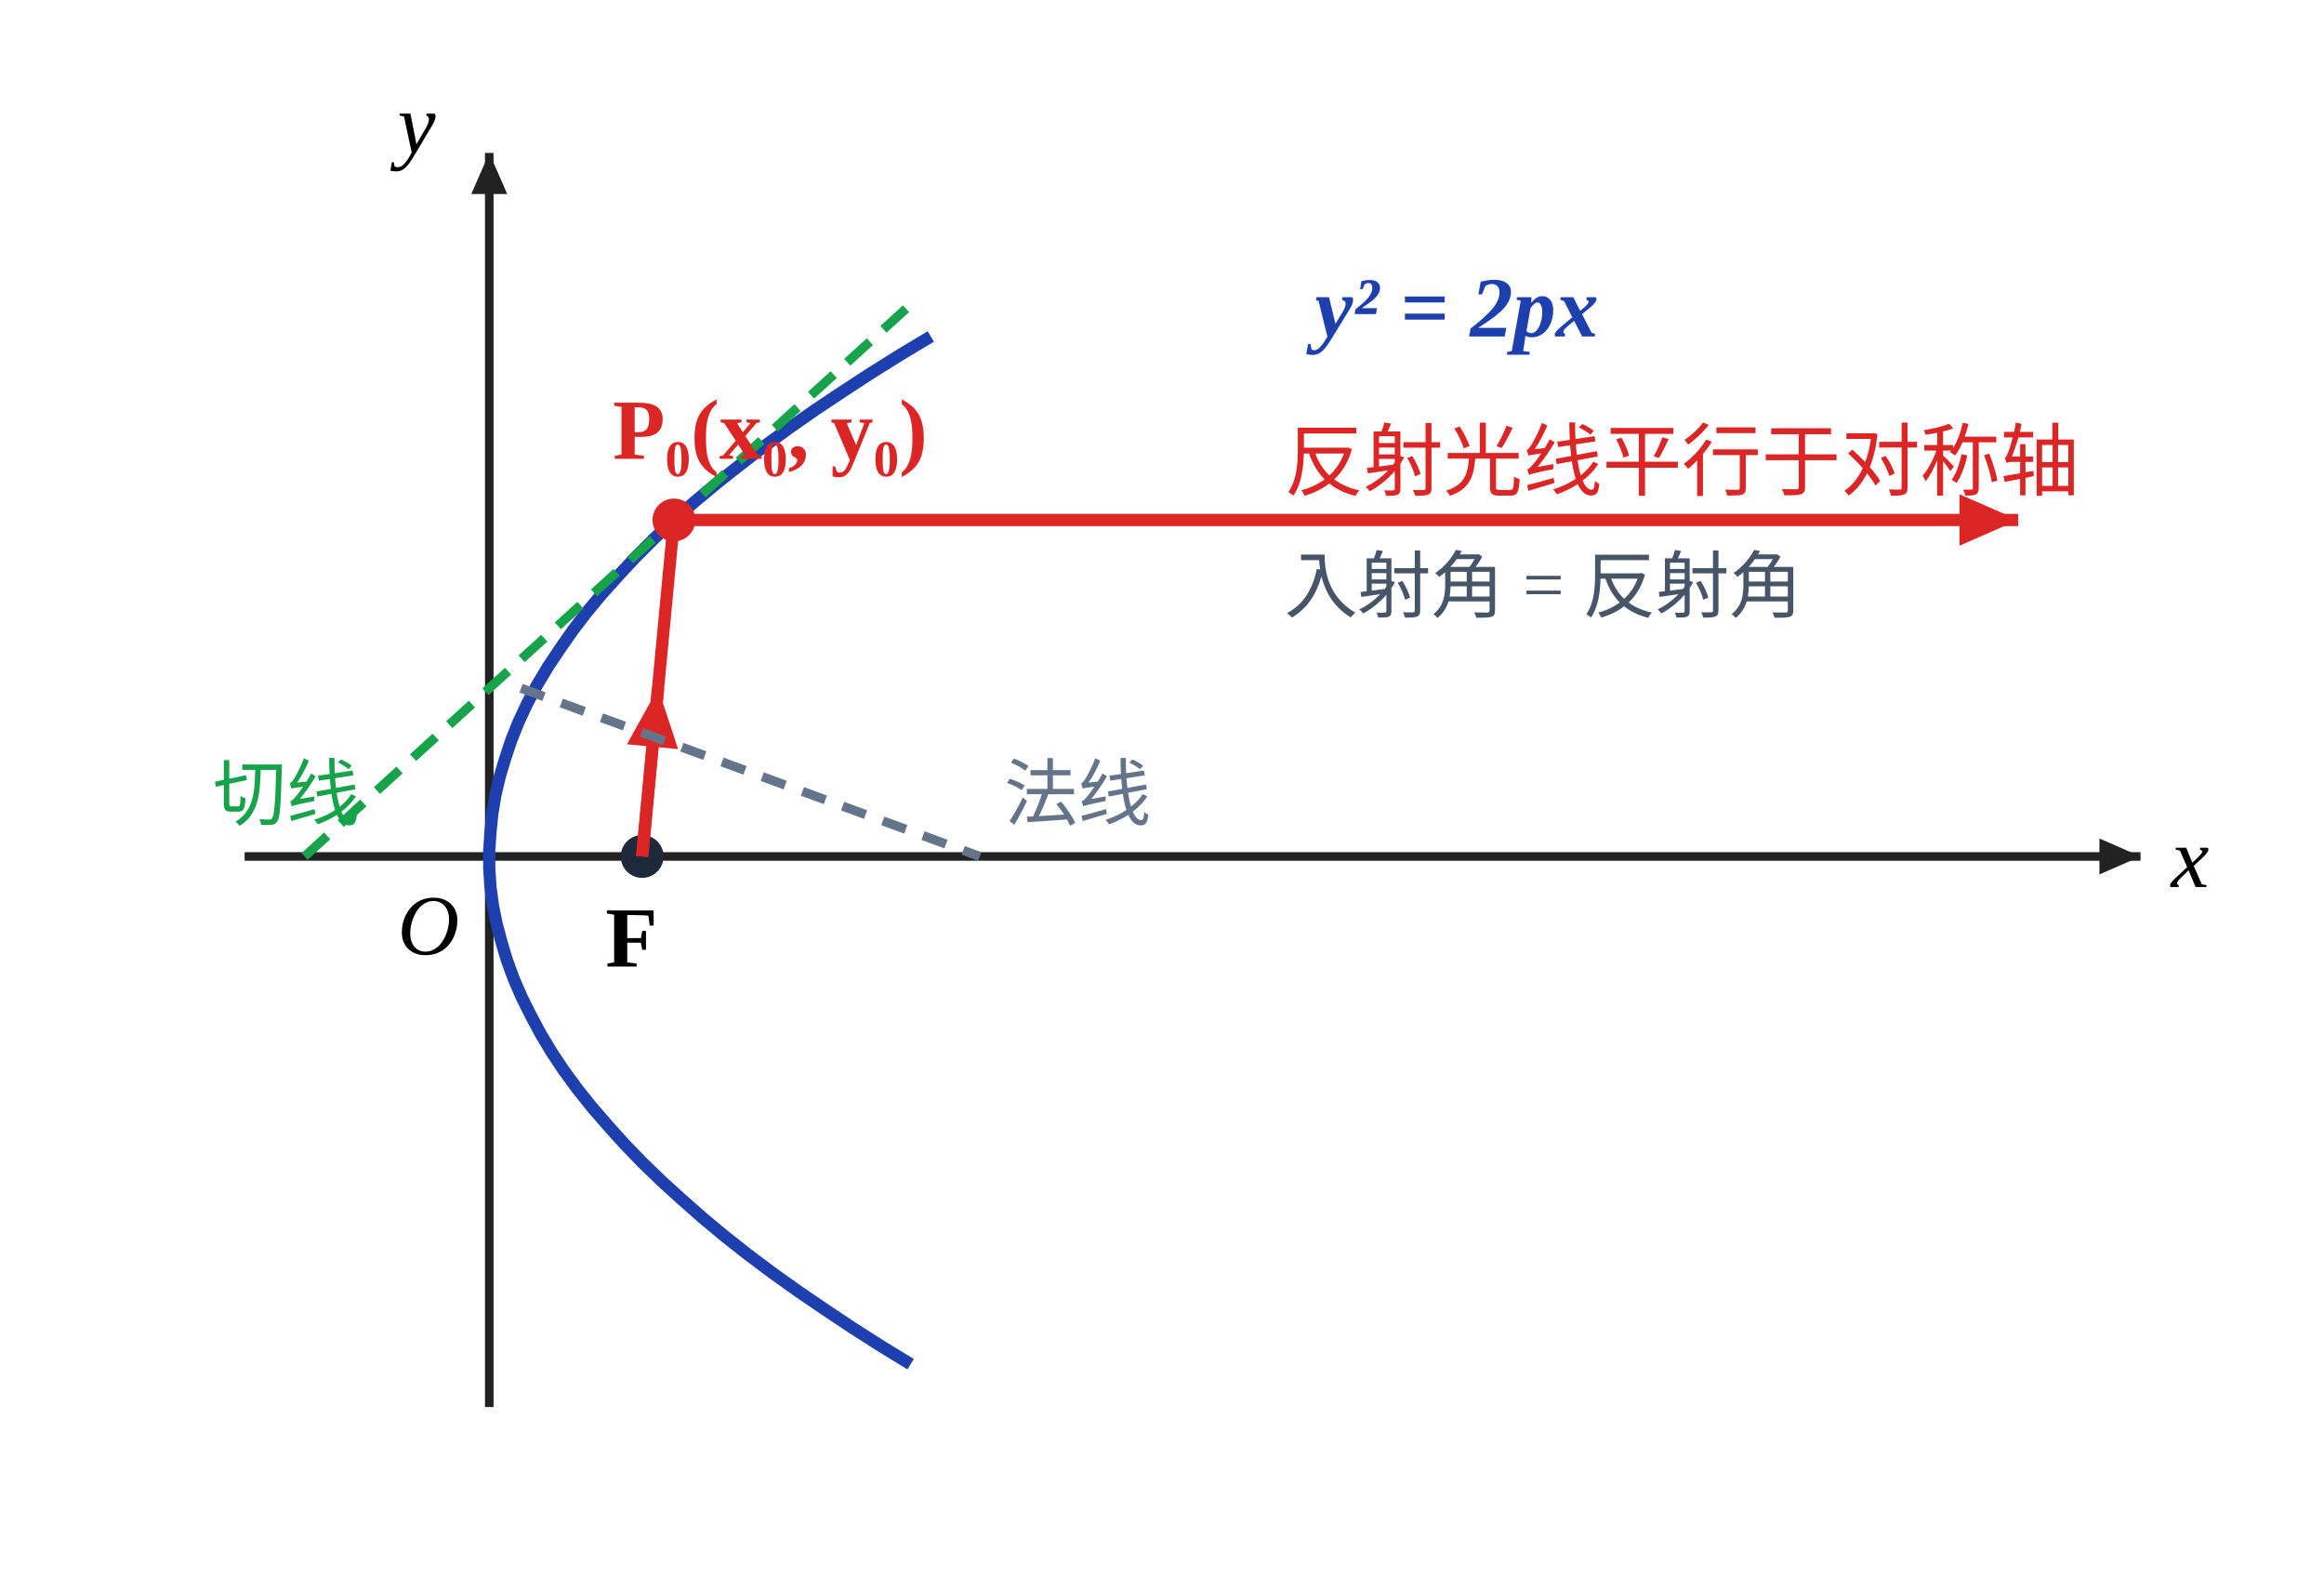
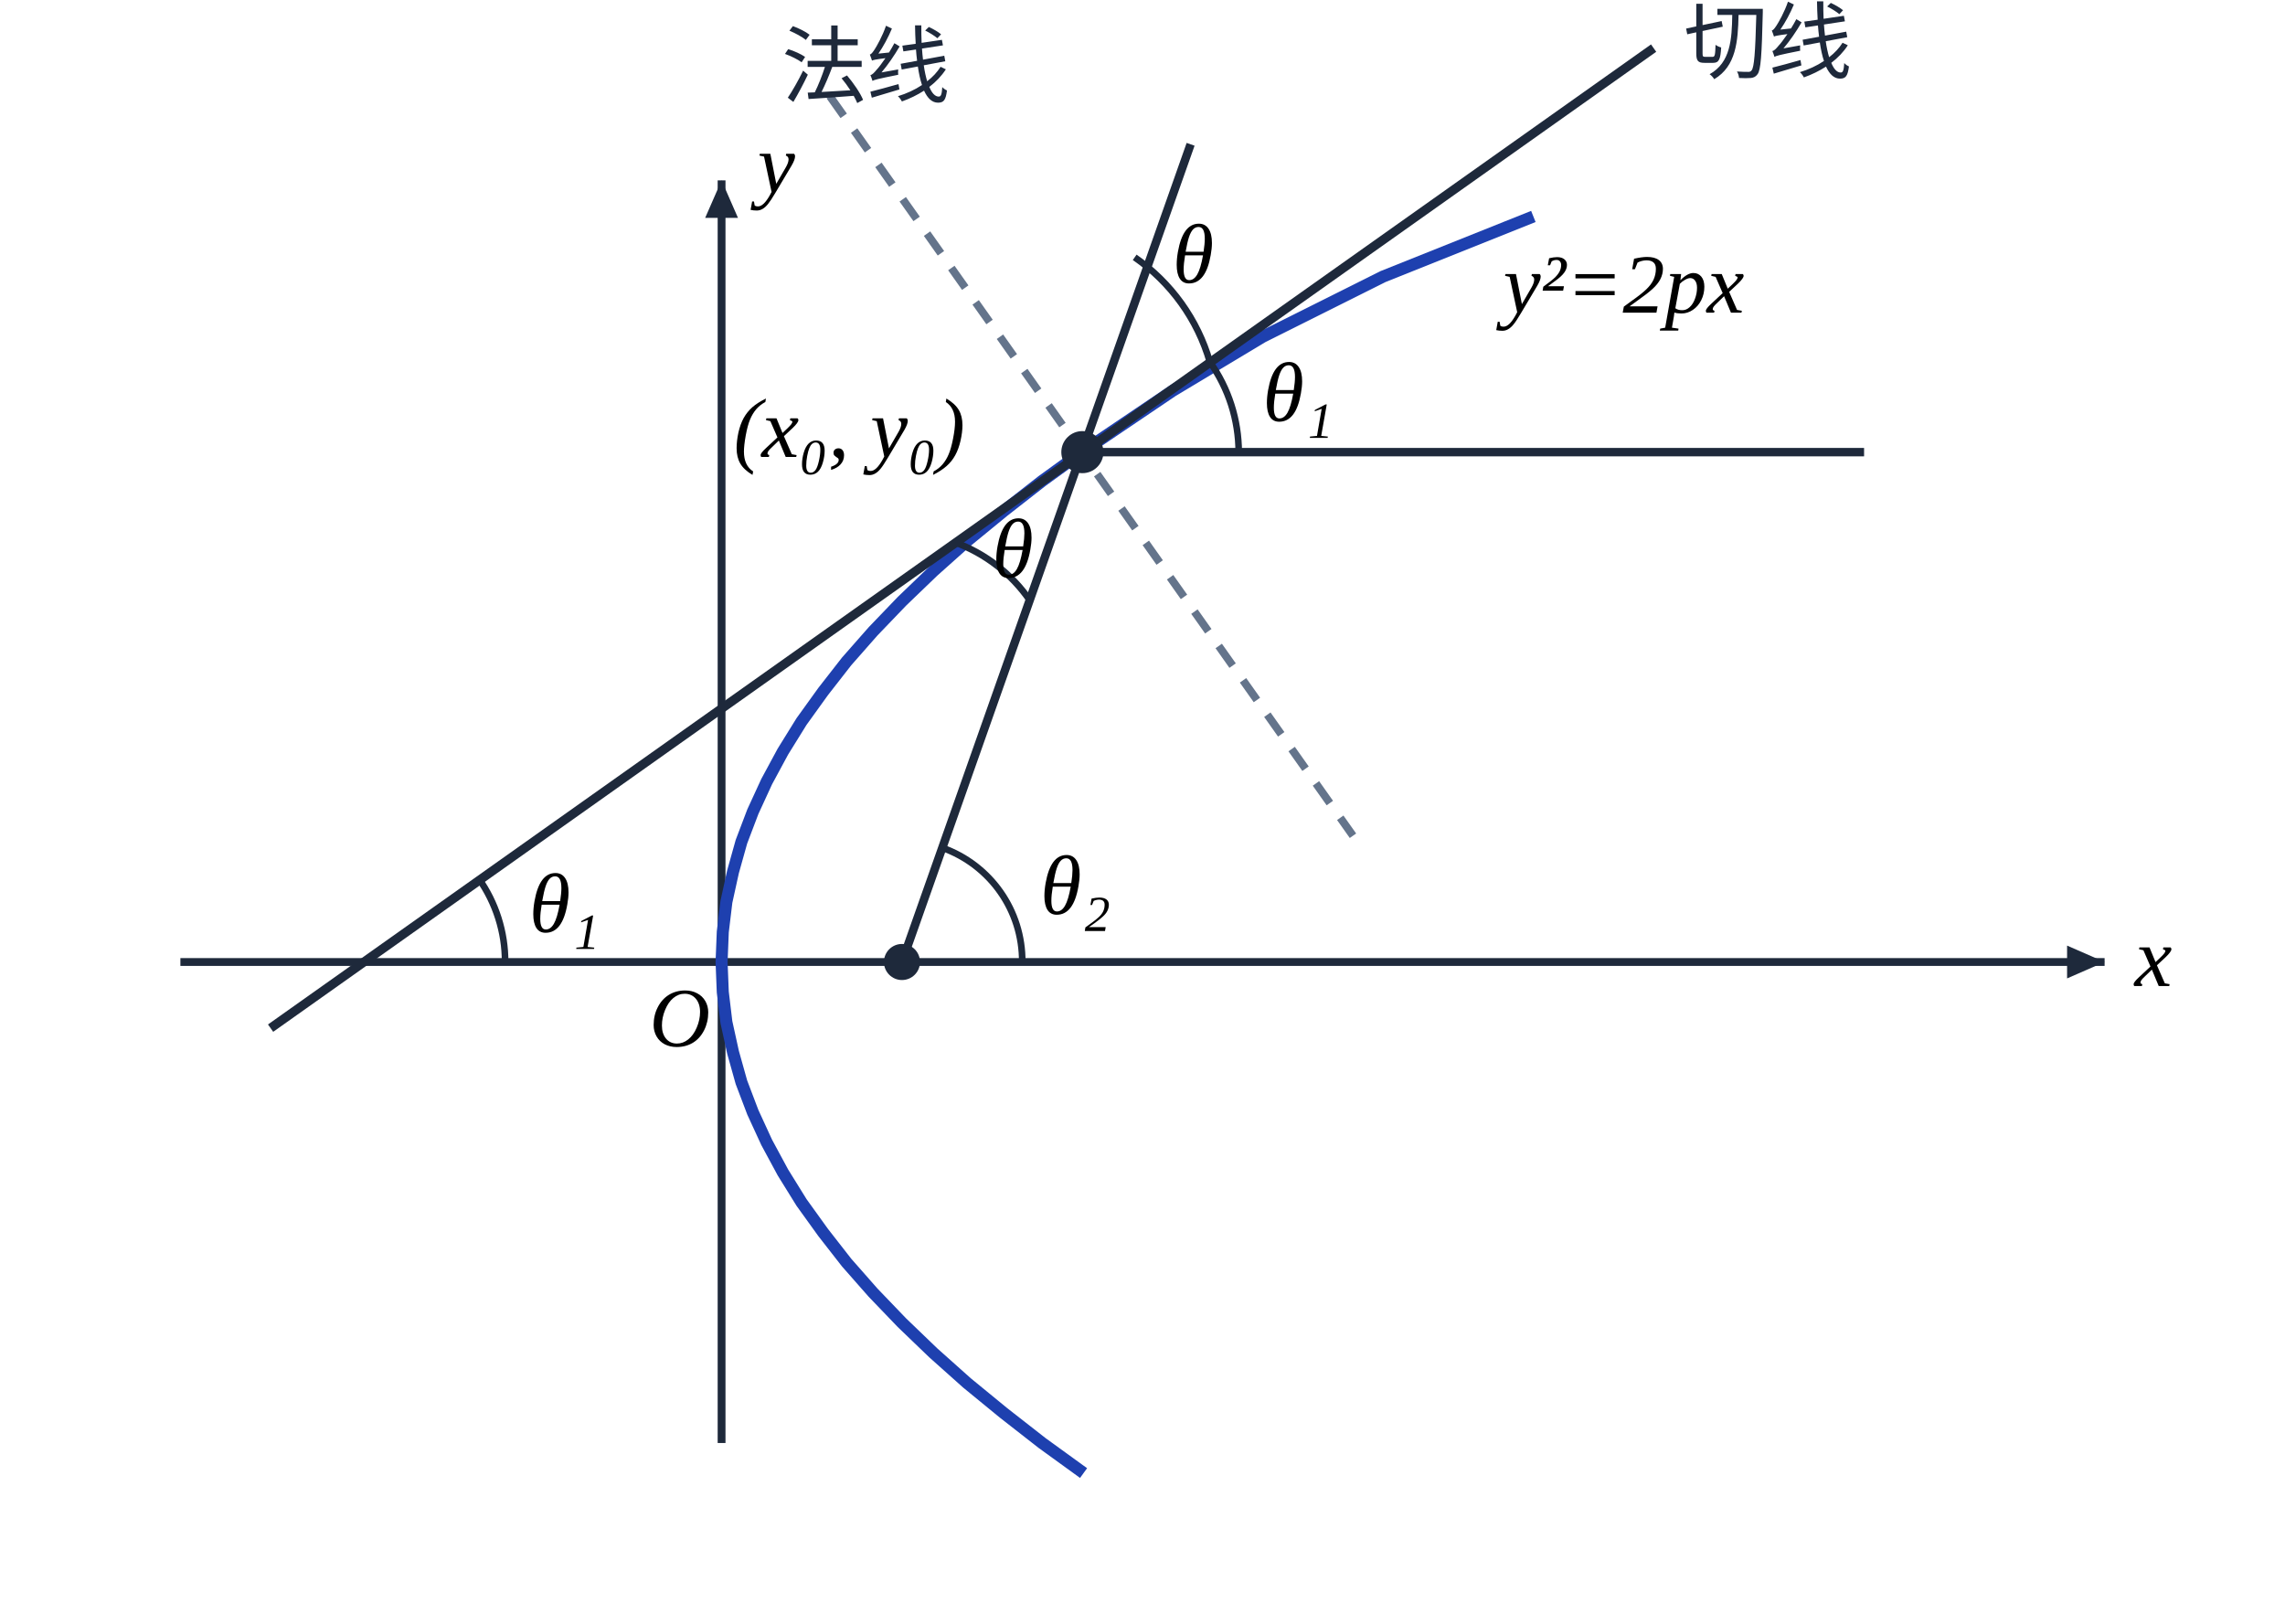
- <svg xmlns="http://www.w3.org/2000/svg" viewBox="0 0 380 260" width="100%" height="auto" style="max-width:380px; font-family:'Times New Roman', serif; font-size:14px;">
+ <svg xmlns="http://www.w3.org/2000/svg" viewBox="0 0 380 270" width="100%" height="auto" style="max-width:380px; font-family:'Times New Roman', serif; font-size:14px;">
  <defs>
    <marker id="arr424" viewBox="0 0 10 10" refX="8" refY="5" markerWidth="6" markerHeight="6" orient="auto-start-reverse">
-       <path d="M 0 1.5 L 8 5 L 0 8.5 z" fill="#222" />
+       <path d="M 0 1.5 L 8 5 L 0 8.5 z" fill="#1e293b" />
    </marker>
-     <marker id="arr_ray" viewBox="0 0 10 10" refX="8" refY="5" markerWidth="6" markerHeight="6" orient="auto-start-reverse">
-       <path d="M 0 1.5 L 8 5 L 0 8.5 z" fill="#dc2626" />
+     <marker id="arr_sm" viewBox="0 0 10 10" refX="7" refY="5" markerWidth="5" markerHeight="5" orient="auto-start-reverse">
+       <path d="M 0 1.5 L 8 5 L 0 8.5 z" fill="#1e293b" />
    </marker>
  </defs>
-   <line x1="40" y1="140" x2="350" y2="140" stroke="#222" stroke-width="1.4" marker-end="url(#arr424)" />
-   <line x1="80" y1="230" x2="80" y2="25" stroke="#222" stroke-width="1.4" marker-end="url(#arr424)" />
-   <text x="355" y="145" font-style="italic">x</text>
-   <text x="65" y="25" font-style="italic">y</text>
-   <text x="65" y="156" font-style="italic">O</text>
-   <path d="M 152.2,55.0 L 147.2,58.0 L 142.4,61.0 L 137.8,64.0 L 133.3,67.0 L 129.0,70.0 L 124.9,73.0 L 121.0,76.0 L 117.2,79.0 L 113.6,82.0 L 110.2,85.0 L 107.0,88.0 L 104.0,91.0 L 101.2,94.0 L 98.5,97.0 L 96.0,100.0 L 93.7,103.0 L 91.6,106.0 L 89.6,109.0 L 87.8,112.0 L 86.2,115.0 L 84.8,118.0 L 83.6,121.0 L 82.6,124.0 L 81.7,127.0 L 81.0,130.0 L 80.5,133.0 L 80.2,136.0 L 80.0,139.0 L 80.0,142.0 L 80.2,145.0 L 80.6,148.0 L 81.2,151.0 L 82.0,154.0 L 82.9,157.0 L 84.0,160.0 L 85.3,163.0 L 86.8,166.0 L 88.4,169.0 L 90.2,172.0 L 92.2,175.0 L 94.4,178.0 L 96.8,181.0 L 99.4,184.0 L 102.1,187.0 L 105.0,190.0 L 108.1,193.0 L 111.4,196.0 L 114.8,199.0 L 118.4,202.0 L 122.2,205.0 L 126.2,208.0 L 130.4,211.0 L 134.8,214.0 L 139.3,217.0 L 144.0,220.0 L 148.9,223.0" fill="none" stroke="#1e40af" stroke-width="2" />
-   <text x="215" y="55" fill="#1e40af" font-style="italic" font-weight="bold">y² = 2px</text>
-   <circle cx="105.0" cy="140" r="3.5" fill="#1e293b" />
-   <text x="99.0" y="158" font-weight="bold">F</text>
-   <line x1="105.0" y1="140" x2="110.2" y2="85.0" stroke="#dc2626" stroke-width="2" />
-   <line x1="105.0" y1="140" x2="107.6" y2="112.5" stroke="#dc2626" stroke-width="2" marker-end="url(#arr_ray)" />
-   <line x1="110.2" y1="85.0" x2="330" y2="85.0" stroke="#dc2626" stroke-width="2" marker-end="url(#arr_ray)" />
-   <line x1="49.8" y1="140" x2="150.2" y2="48.6" stroke="#16a34a" stroke-width="1.5" stroke-dasharray="5,3" />
-   <text x="34.8" y="134" fill="#16a34a" font-size="12px">切线</text>
-   <line x1="85.2" y1="112.5" x2="160.2" y2="140" stroke="#64748b" stroke-width="1.5" stroke-dasharray="4,3" />
-   <text x="164.2" y="134" fill="#64748b" font-size="12px">法线</text>
-   <circle cx="110.2" cy="85.0" r="3.5" fill="#dc2626" />
-   <text x="100.2" y="75.0" fill="#dc2626" font-weight="bold">P₀(x₀, y₀)</text>
-   <text x="210" y="80" fill="#dc2626" font-size="13px">反射光线平行于对称轴</text>
-   <text x="210" y="100" fill="#475569" font-size="12px">入射角 = 反射角</text>
+   <line x1="30" y1="160" x2="350" y2="160" stroke="#1e293b" stroke-width="1.3" marker-end="url(#arr424)" />
+   <line x1="120" y1="240" x2="120" y2="30" stroke="#1e293b" stroke-width="1.3" marker-end="url(#arr424)" />
+   <text x="355" y="164" font-style="italic">x</text>
+   <text x="126" y="32" font-style="italic">y</text>
+   <text x="108" y="174" font-style="italic">O</text>
+   <path d="M 180.2,245.0 L 173.3,240.0 L 166.9,235.0 L 160.8,230.0 L 155.2,225.0 L 150.0,220.0 L 145.2,215.0 L 140.8,210.0 L 136.9,205.0 L 133.3,200.0 L 130.2,195.0 L 127.5,190.0 L 125.2,185.0 L 123.3,180.0 L 121.9,175.0 L 120.8,170.0 L 120.2,165.0 L 120.0,160.0 L 120.2,155.0 L 120.8,150.0 L 121.9,145.0 L 123.3,140.0 L 125.2,135.0 L 127.5,130.0 L 130.2,125.0 L 133.3,120.0 L 136.9,115.0 L 140.8,110.0 L 145.2,105.0 L 150.0,100.0 L 155.2,95.0 L 160.8,90.0 L 166.9,85.0 L 173.3,80.0 L 180.2,75.0 L 195.0,65.0 L 210.0,56.0 L 230.0,46.0 L 255.0,36.0" fill="none" stroke="#1e40af" stroke-width="2" />
+   <text x="250" y="52" font-style="italic">y²=2px</text>
+   <line x1="138" y1="16" x2="225" y2="139" stroke="#64748b" stroke-width="1.3" stroke-dasharray="4,3" />
+   <text x="130" y="16" fill="#1e293b">法线</text>
+   <line x1="45" y1="171" x2="275" y2="8" stroke="#1e293b" stroke-width="1.5" />
+   <text x="280" y="12" fill="#1e293b">切线</text>
+   <line x1="150" y1="160" x2="198" y2="24" stroke="#1e293b" stroke-width="1.4" />
+   <line x1="180" y1="75.2" x2="310" y2="75.2" stroke="#1e293b" stroke-width="1.4" />
+   <path d="M 84,160 A 24,24 0 0,0 79.6,146.1" fill="none" stroke="#1e293b" stroke-width="1.1" />
+   <text x="88" y="155" font-style="italic">θ₁</text>
+   <path d="M 170,160 A 20,20 0 0,0 156.7,141.0" fill="none" stroke="#1e293b" stroke-width="1.1" />
+   <text x="173" y="152" font-style="italic">θ₂</text>
+   <path d="M 206,75.2 A 26,26 0 0,0 201.2,60.2" fill="none" stroke="#1e293b" stroke-width="1.1" />
+   <text x="210" y="70" font-style="italic">θ₁</text>
+   <path d="M 201.2,60.2 A 32,32 0 0,0 188.7,42.8" fill="none" stroke="#1e293b" stroke-width="1.1" />
+   <text x="195" y="47" font-style="italic">θ</text>
+   <path d="M 171.3,99.9 A 26,26 0 0,0 158.8,90.2" fill="none" stroke="#1e293b" stroke-width="1.1" />
+   <text x="165" y="96" font-style="italic">θ</text>
+   <circle cx="180" cy="75.2" r="3.5" fill="#1e293b" />
+   <circle cx="150" cy="160" r="3" fill="#1e293b" />
+   <text x="122" y="76" font-style="italic">(x₀, y₀)</text>
</svg>
